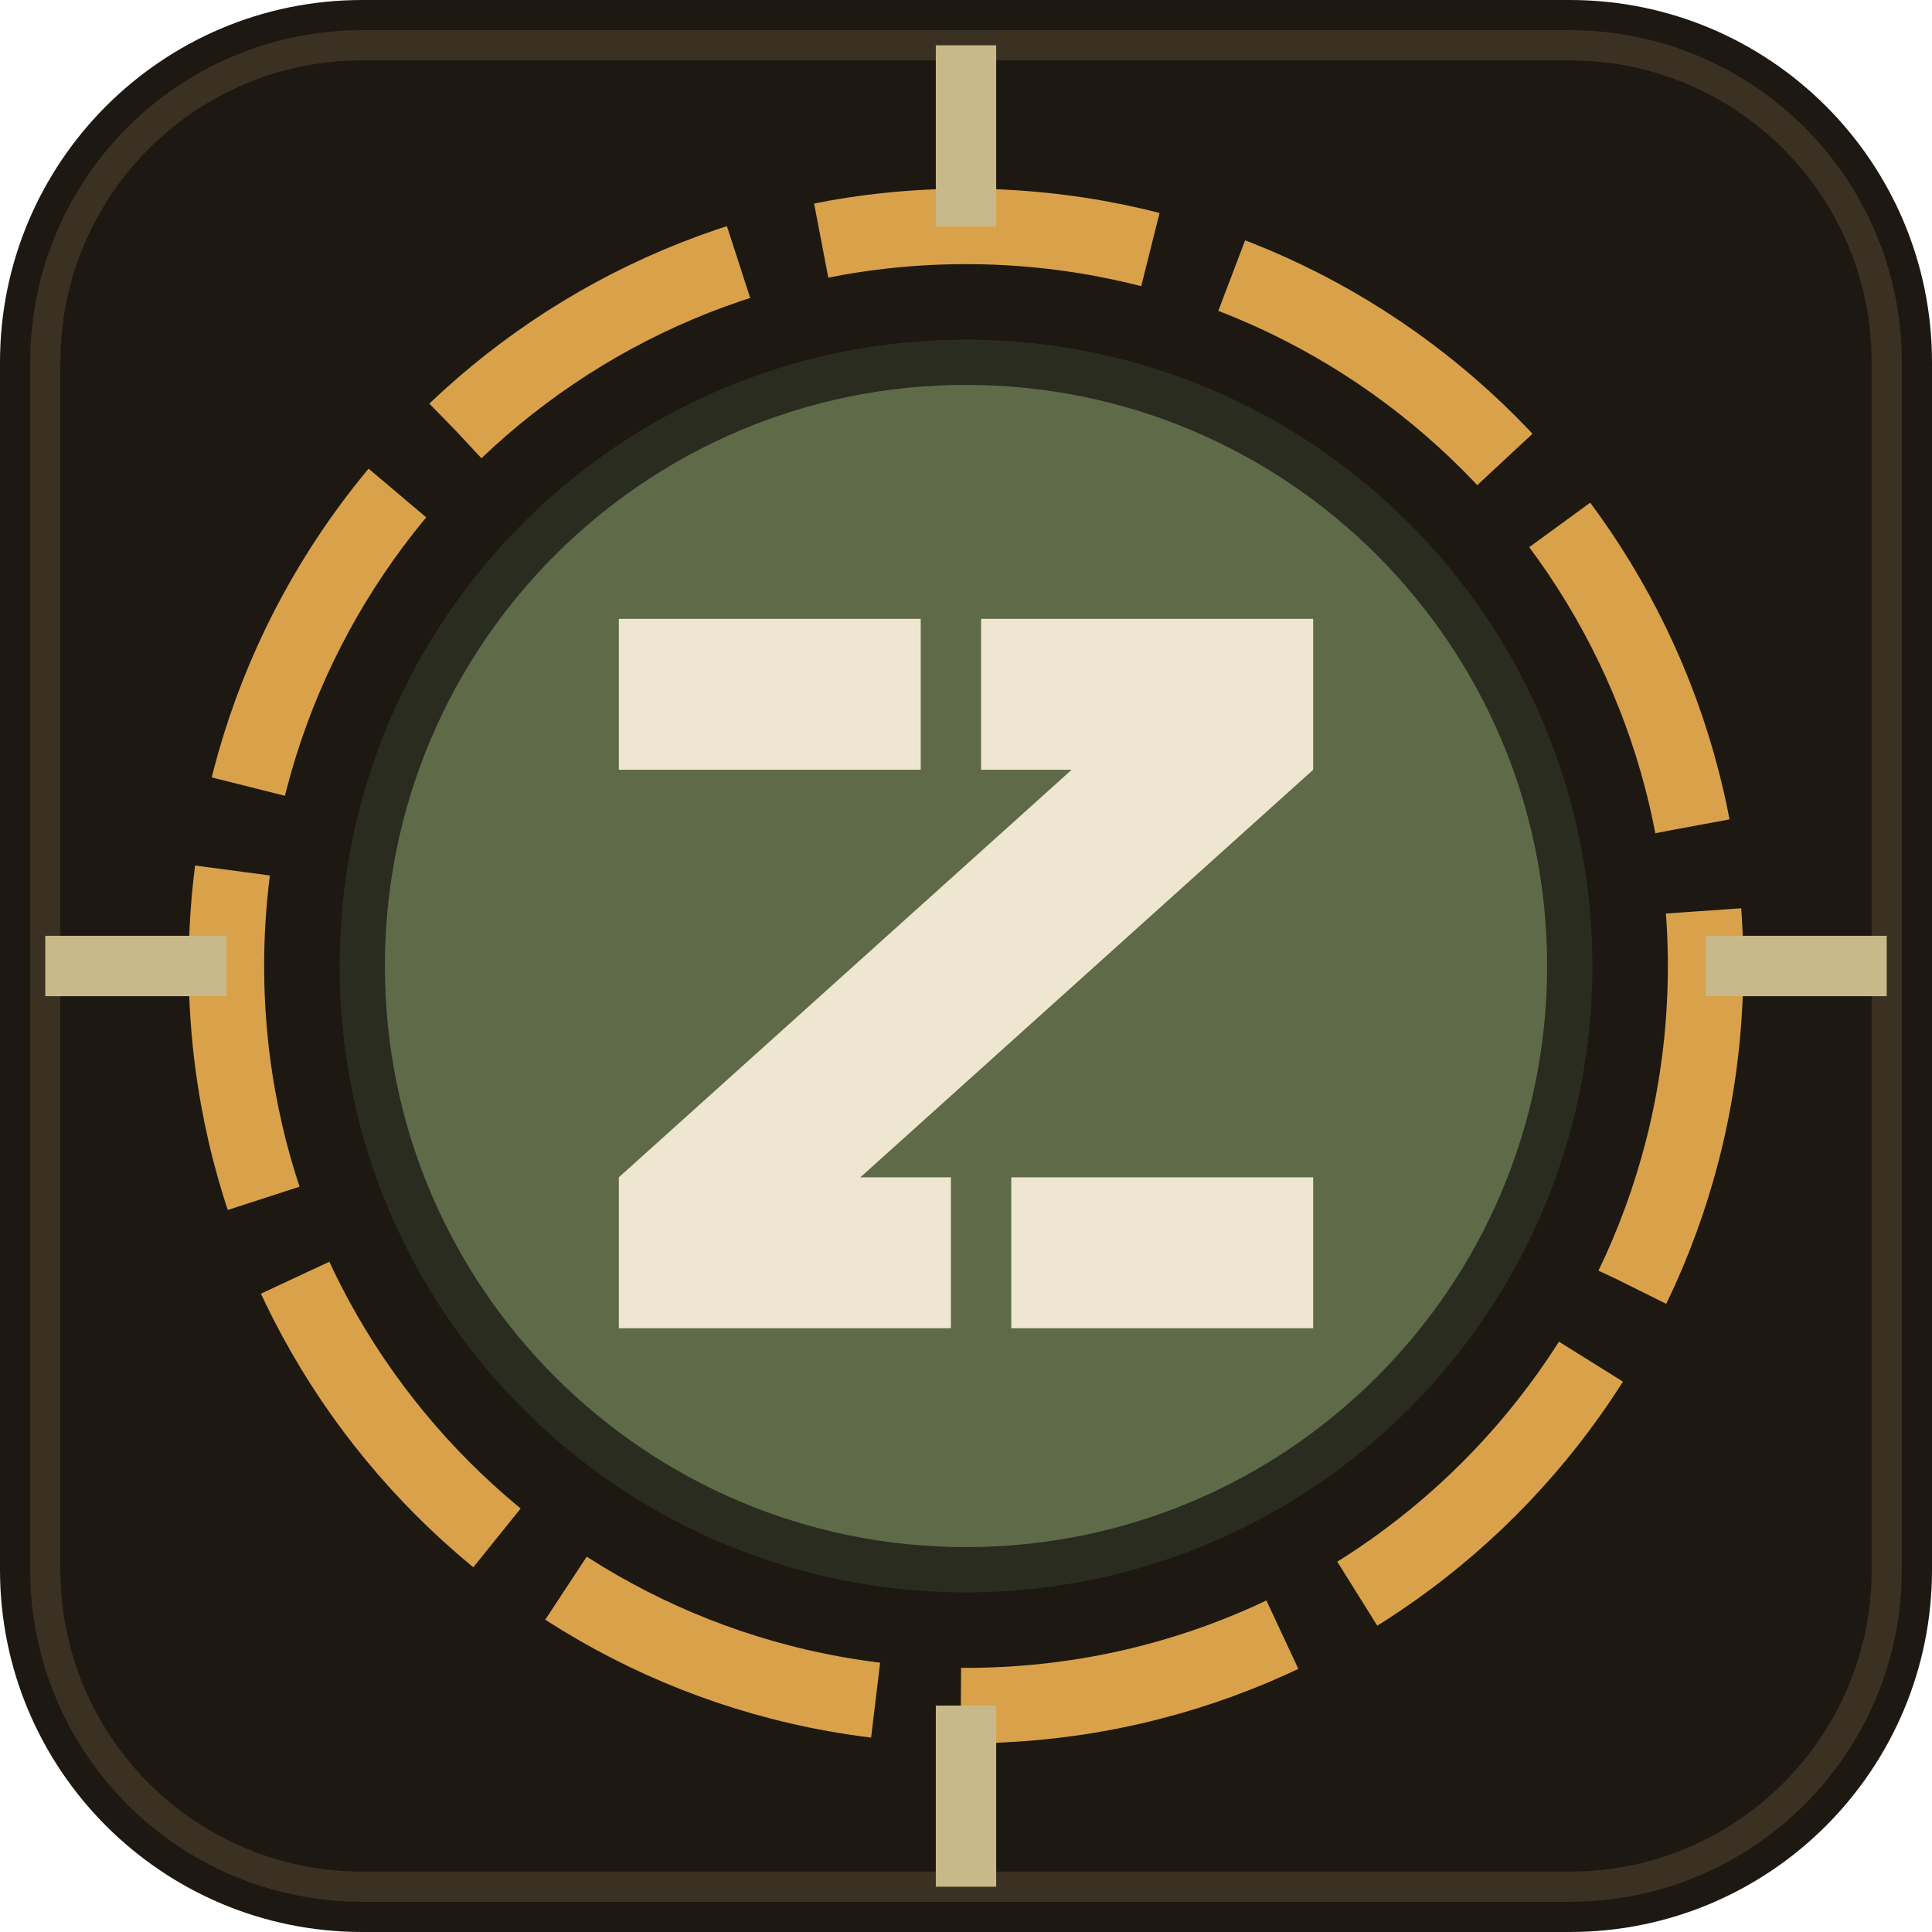
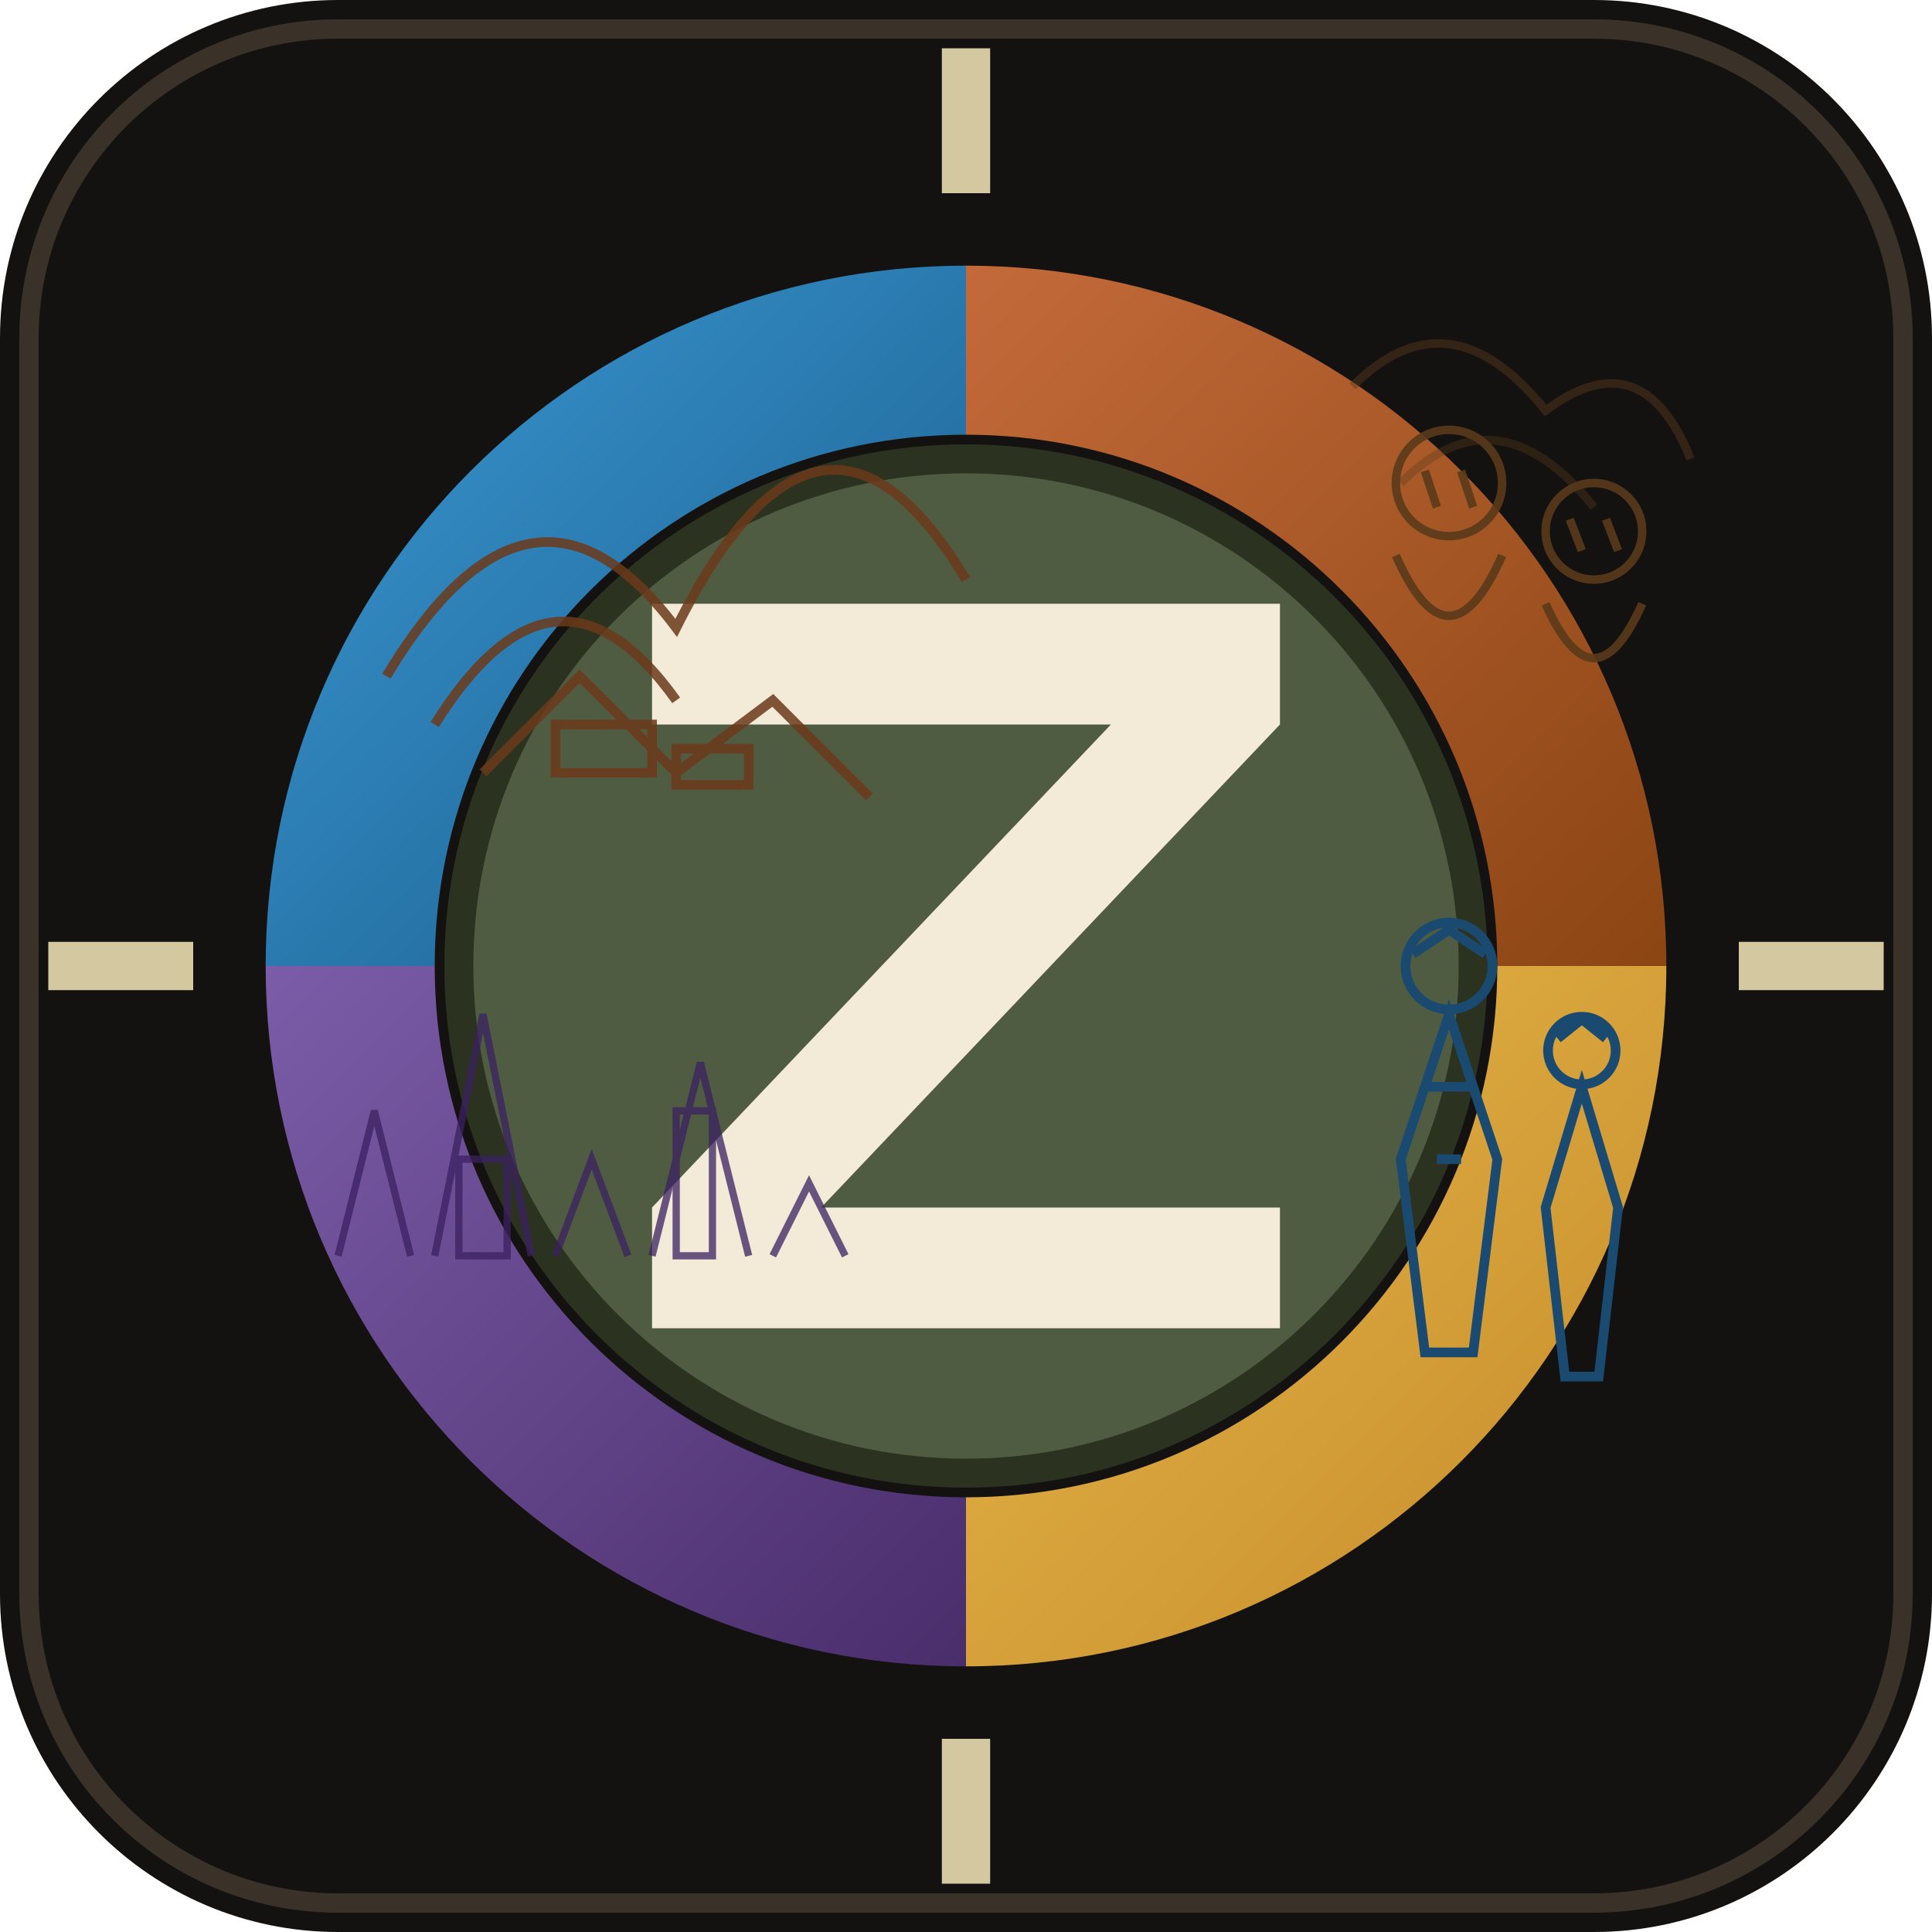
- <svg xmlns="http://www.w3.org/2000/svg" viewBox="0 0 128 128" width="128" height="128">
-   <rect width="128" height="128" rx="24" fill="#1d1811" />
-   <rect x="3" y="3" width="122" height="122" rx="21" fill="none" stroke="#3a3122" stroke-width="2" />
-   <circle cx="64" cy="64" r="49" fill="none" stroke="#d9a24a" stroke-width="5" stroke-dasharray="22 5.66" />
-   <g stroke="#c9b98a" stroke-width="4" stroke-linecap="square">
-     <line x1="64" y1="5" x2="64" y2="13" />
-     <line x1="64" y1="115" x2="64" y2="123" />
-     <line x1="5" y1="64" x2="13" y2="64" />
-     <line x1="115" y1="64" x2="123" y2="64" />
+ <svg xmlns="http://www.w3.org/2000/svg" viewBox="0 0 800 800" width="800" height="800">
+   <defs>
+     <linearGradient id="pastGrad" x1="0%" y1="0%" x2="100%" y2="100%">
+       <stop offset="0%" style="stop-color:#c46a3a;stop-opacity:1" />
+       <stop offset="100%" style="stop-color:#8b4513;stop-opacity:1" />
+     </linearGradient>
+     <linearGradient id="timeGrad" x1="0%" y1="0%" x2="100%" y2="100%">
+       <stop offset="0%" style="stop-color:#e8b84a;stop-opacity:1" />
+       <stop offset="100%" style="stop-color:#c48a2a;stop-opacity:1" />
+     </linearGradient>
+     <linearGradient id="presentGrad" x1="0%" y1="0%" x2="100%" y2="100%">
+       <stop offset="0%" style="stop-color:#7b5ca8;stop-opacity:1" />
+       <stop offset="100%" style="stop-color:#4a2d6b;stop-opacity:1" />
+     </linearGradient>
+     <linearGradient id="futureGrad" x1="0%" y1="0%" x2="100%" y2="100%">
+       <stop offset="0%" style="stop-color:#3a9ad4;stop-opacity:1" />
+       <stop offset="100%" style="stop-color:#1a5a8a;stop-opacity:1" />
+     </linearGradient>
+   </defs>
+   <rect width="800" height="800" rx="140" fill="#141210" />
+   <rect x="12" y="12" width="776" height="776" rx="128" fill="none" stroke="#3a3228" stroke-width="8" />
+   <g stroke="#d4c8a0" stroke-width="20" stroke-linecap="square">
+     <line x1="400" y1="30" x2="400" y2="70" />
+     <line x1="400" y1="730" x2="400" y2="770" />
+     <line x1="30" y1="400" x2="70" y2="400" />
+     <line x1="730" y1="400" x2="770" y2="400" />
  </g>
-   <circle cx="64" cy="64" r="40" fill="#5f6b48" />
-   <circle cx="64" cy="64" r="40" fill="none" stroke="#2a2c20" stroke-width="3" />
-   <path d="M41 41 H87 V51 L57 78 H87 V88 H41 V78 L71 51 H41 Z" fill="#efe6d2" />
-   <rect x="61" y="40" width="4" height="12" fill="#5f6b48" />
-   <rect x="63" y="77" width="4" height="12" fill="#5f6b48" />
+   <path d="M400 110 A290 290 0 0 1 690 400 L620 400 A220 220 0 0 0 400 180 Z" fill="url(#pastGrad)" />
+   <path d="M690 400 A290 290 0 0 1 400 690 L400 620 A220 220 0 0 0 620 400 Z" fill="url(#timeGrad)" />
+   <path d="M400 690 A290 290 0 0 1 110 400 L180 400 A220 220 0 0 0 400 620 Z" fill="url(#presentGrad)" />
+   <path d="M110 400 A290 290 0 0 1 400 110 L400 180 A220 220 0 0 0 180 400 Z" fill="url(#futureGrad)" />
+   <circle cx="400" cy="400" r="210" fill="#4f5c42" />
+   <circle cx="400" cy="400" r="210" fill="none" stroke="#2c3220" stroke-width="12" />
+   <path d="M270 250 H530 V300 L340 500 H530 V550 H270 V500 L460 300 H270 Z" fill="#f4ead8" />
+   <g fill="none" stroke="#6b3a1a" stroke-width="4" opacity="0.85">
+     <path d="M160 280 Q220 180 280 260 Q340 140 400 240" />
+     <path d="M180 300 Q230 220 280 290" />
+     <path d="M200 320 L240 280 L280 320 L320 290 L360 330" />
+     <rect x="230" y="300" width="40" height="20" fill="none" />
+     <rect x="280" y="310" width="30" height="15" fill="none" />
+   </g>
+   <g stroke="#5a3a1a" fill="none" stroke-width="3.5" opacity="0.9">
+     <path d="M560 160 Q600 120 640 170 Q680 140 700 190" opacity="0.5" />
+     <path d="M580 200 Q620 160 660 210" opacity="0.4" />
+     <circle cx="600" cy="200" r="22" />
+     <path d="M578 230 Q600 280 622 230" />
+     <path d="M590 195 L595 210 M605 195 L610 210" />
+     <circle cx="660" cy="220" r="20" />
+     <path d="M640 250 Q660 295 680 250" />
+     <path d="M650 215 L655 228 M665 215 L670 228" />
+   </g>
+   <g fill="none" stroke="#3a2060" stroke-width="3" opacity="0.75">
+     <path d="M140 520 L155 460 L170 520" />
+     <path d="M180 520 L200 420 L220 520" />
+     <path d="M230 520 L245 480 L260 520" />
+     <path d="M270 520 L290 440 L310 520" />
+     <path d="M320 520 L335 490 L350 520" />
+     <rect x="190" y="480" width="20" height="40" fill="none" />
+     <rect x="280" y="460" width="15" height="60" fill="none" />
+   </g>
+   <g fill="none" stroke="#1a4a70" stroke-width="4">
+     <path d="M580 480 L600 420 L620 480 L610 560 L590 560 Z" />
+     <circle cx="600" cy="400" r="18" />
+     <path d="M585 395 L600 385 L615 395" />
+     <path d="M590 450 L610 450 M595 480 L605 480" />
+     <path d="M640 500 L655 450 L670 500 L662 570 L648 570 Z" />
+     <circle cx="655" cy="435" r="14" />
+     <path d="M645 430 L655 422 L665 430" />
+   </g>
</svg>
